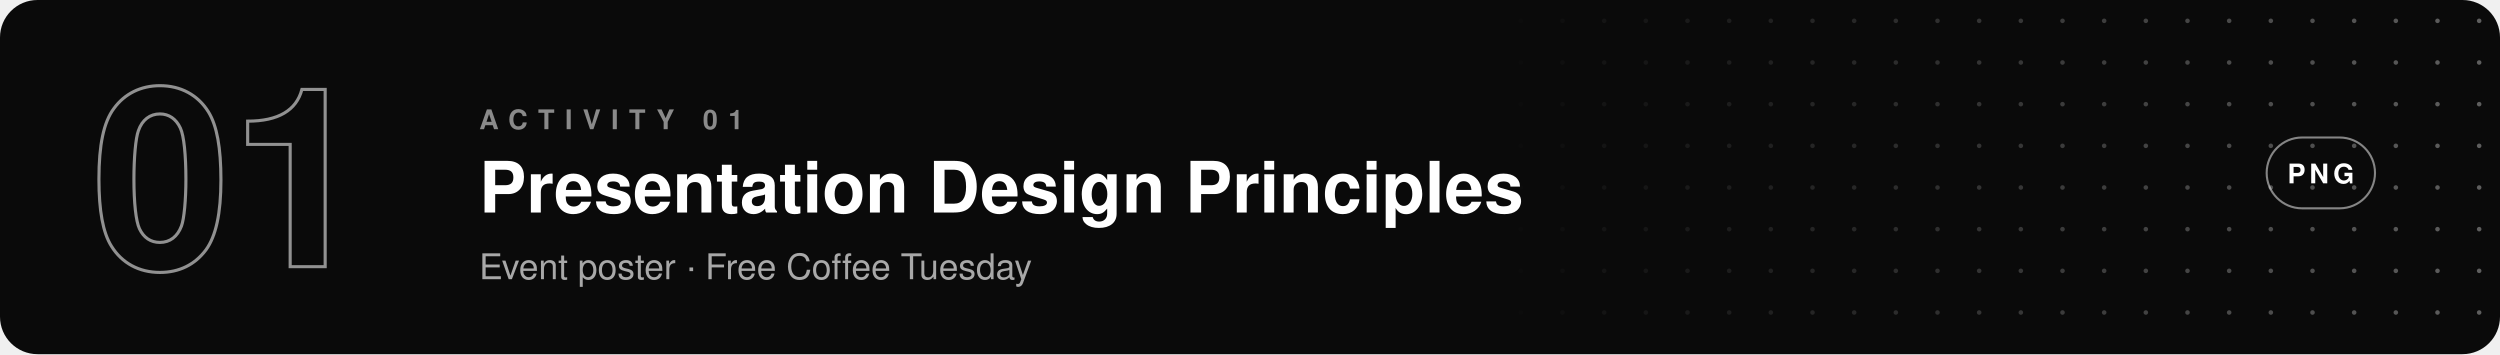
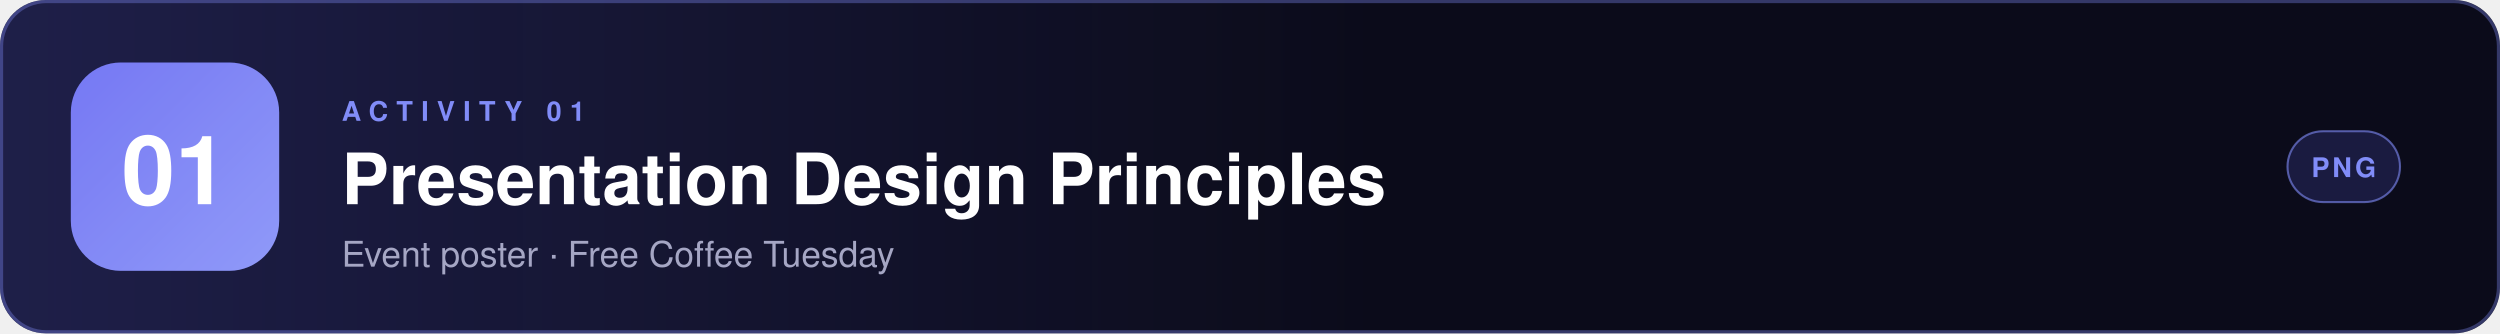
- <svg xmlns="http://www.w3.org/2000/svg" viewBox="0 0 1200 170" width="1200" height="170">
+ <svg xmlns="http://www.w3.org/2000/svg" viewBox="0 0 1200 160" width="1200" height="160">
+   <defs>
+     <linearGradient id="g01" x1="0" y1="0" x2="1" y2="1">
+       <stop offset="0" stop-color="#6366f1" />
+       <stop offset="1" stop-color="#818cf8" />
+     </linearGradient>
+     <linearGradient id="w01" x1="0" x2="1">
+       <stop offset="0" stop-color="#6366f1" stop-opacity="0.22" />
+       <stop offset="0.55" stop-color="#6366f1" stop-opacity="0" />
+     </linearGradient>
+   </defs>
  <style>
    .slide { animation: slide 0.9s ease-out both; }
+     .shine { animation: shine 3.5s ease-in-out infinite; }
    @keyframes slide { from { opacity: 0; transform: translateX(-16px); } to { opacity: 1; transform: none; } }
+     @keyframes shine { 0%,100% { opacity: 0.55; } 50% { opacity: 1; } }
  </style>
-   <rect width="1200" height="170" rx="18" fill="#0a0a0a" />
-   <circle cx="730" cy="10" r="1.1" fill="#fff" opacity="0.01" />
-   <circle cx="750" cy="10" r="1.1" fill="#fff" opacity="0.02" />
-   <circle cx="770" cy="10" r="1.1" fill="#fff" opacity="0.04" />
-   <circle cx="790" cy="10" r="1.1" fill="#fff" opacity="0.05" />
-   <circle cx="810" cy="10" r="1.1" fill="#fff" opacity="0.07" />
-   <circle cx="830" cy="10" r="1.1" fill="#fff" opacity="0.08" />
-   <circle cx="850" cy="10" r="1.1" fill="#fff" opacity="0.09" />
-   <circle cx="870" cy="10" r="1.1" fill="#fff" opacity="0.11" />
-   <circle cx="890" cy="10" r="1.1" fill="#fff" opacity="0.12" />
-   <circle cx="910" cy="10" r="1.1" fill="#fff" opacity="0.14" />
-   <circle cx="930" cy="10" r="1.1" fill="#fff" opacity="0.15" />
-   <circle cx="950" cy="10" r="1.1" fill="#fff" opacity="0.17" />
-   <circle cx="970" cy="10" r="1.1" fill="#fff" opacity="0.18" />
-   <circle cx="990" cy="10" r="1.1" fill="#fff" opacity="0.20" />
-   <circle cx="1010" cy="10" r="1.1" fill="#fff" opacity="0.21" />
-   <circle cx="1030" cy="10" r="1.1" fill="#fff" opacity="0.23" />
-   <circle cx="1050" cy="10" r="1.1" fill="#fff" opacity="0.24" />
-   <circle cx="1070" cy="10" r="1.1" fill="#fff" opacity="0.26" />
-   <circle cx="1090" cy="10" r="1.1" fill="#fff" opacity="0.27" />
-   <circle cx="1110" cy="10" r="1.1" fill="#fff" opacity="0.28" />
-   <circle cx="1130" cy="10" r="1.1" fill="#fff" opacity="0.30" />
-   <circle cx="1150" cy="10" r="1.1" fill="#fff" opacity="0.31" />
-   <circle cx="1170" cy="10" r="1.1" fill="#fff" opacity="0.33" />
-   <circle cx="1190" cy="10" r="1.1" fill="#fff" opacity="0.34" />
-   <circle cx="730" cy="30" r="1.1" fill="#fff" opacity="0.01" />
-   <circle cx="750" cy="30" r="1.1" fill="#fff" opacity="0.02" />
-   <circle cx="770" cy="30" r="1.1" fill="#fff" opacity="0.04" />
-   <circle cx="790" cy="30" r="1.1" fill="#fff" opacity="0.05" />
-   <circle cx="810" cy="30" r="1.1" fill="#fff" opacity="0.07" />
-   <circle cx="830" cy="30" r="1.1" fill="#fff" opacity="0.08" />
-   <circle cx="850" cy="30" r="1.1" fill="#fff" opacity="0.09" />
-   <circle cx="870" cy="30" r="1.1" fill="#fff" opacity="0.11" />
-   <circle cx="890" cy="30" r="1.1" fill="#fff" opacity="0.12" />
-   <circle cx="910" cy="30" r="1.1" fill="#fff" opacity="0.14" />
-   <circle cx="930" cy="30" r="1.1" fill="#fff" opacity="0.15" />
-   <circle cx="950" cy="30" r="1.1" fill="#fff" opacity="0.17" />
-   <circle cx="970" cy="30" r="1.1" fill="#fff" opacity="0.18" />
-   <circle cx="990" cy="30" r="1.1" fill="#fff" opacity="0.20" />
-   <circle cx="1010" cy="30" r="1.1" fill="#fff" opacity="0.21" />
-   <circle cx="1030" cy="30" r="1.1" fill="#fff" opacity="0.23" />
-   <circle cx="1050" cy="30" r="1.1" fill="#fff" opacity="0.24" />
-   <circle cx="1070" cy="30" r="1.1" fill="#fff" opacity="0.26" />
-   <circle cx="1090" cy="30" r="1.1" fill="#fff" opacity="0.27" />
-   <circle cx="1110" cy="30" r="1.1" fill="#fff" opacity="0.28" />
-   <circle cx="1130" cy="30" r="1.1" fill="#fff" opacity="0.30" />
-   <circle cx="1150" cy="30" r="1.1" fill="#fff" opacity="0.31" />
-   <circle cx="1170" cy="30" r="1.1" fill="#fff" opacity="0.33" />
-   <circle cx="1190" cy="30" r="1.1" fill="#fff" opacity="0.34" />
-   <circle cx="730" cy="50" r="1.1" fill="#fff" opacity="0.01" />
-   <circle cx="750" cy="50" r="1.1" fill="#fff" opacity="0.02" />
-   <circle cx="770" cy="50" r="1.1" fill="#fff" opacity="0.04" />
-   <circle cx="790" cy="50" r="1.1" fill="#fff" opacity="0.05" />
-   <circle cx="810" cy="50" r="1.1" fill="#fff" opacity="0.07" />
-   <circle cx="830" cy="50" r="1.1" fill="#fff" opacity="0.08" />
-   <circle cx="850" cy="50" r="1.1" fill="#fff" opacity="0.09" />
-   <circle cx="870" cy="50" r="1.1" fill="#fff" opacity="0.11" />
-   <circle cx="890" cy="50" r="1.1" fill="#fff" opacity="0.12" />
-   <circle cx="910" cy="50" r="1.1" fill="#fff" opacity="0.14" />
-   <circle cx="930" cy="50" r="1.1" fill="#fff" opacity="0.15" />
-   <circle cx="950" cy="50" r="1.1" fill="#fff" opacity="0.17" />
-   <circle cx="970" cy="50" r="1.1" fill="#fff" opacity="0.18" />
-   <circle cx="990" cy="50" r="1.1" fill="#fff" opacity="0.20" />
-   <circle cx="1010" cy="50" r="1.1" fill="#fff" opacity="0.21" />
-   <circle cx="1030" cy="50" r="1.1" fill="#fff" opacity="0.23" />
-   <circle cx="1050" cy="50" r="1.1" fill="#fff" opacity="0.24" />
-   <circle cx="1070" cy="50" r="1.1" fill="#fff" opacity="0.26" />
-   <circle cx="1090" cy="50" r="1.1" fill="#fff" opacity="0.27" />
-   <circle cx="1110" cy="50" r="1.1" fill="#fff" opacity="0.28" />
-   <circle cx="1130" cy="50" r="1.1" fill="#fff" opacity="0.30" />
-   <circle cx="1150" cy="50" r="1.1" fill="#fff" opacity="0.31" />
-   <circle cx="1170" cy="50" r="1.1" fill="#fff" opacity="0.33" />
-   <circle cx="1190" cy="50" r="1.1" fill="#fff" opacity="0.34" />
-   <circle cx="730" cy="70" r="1.1" fill="#fff" opacity="0.01" />
-   <circle cx="750" cy="70" r="1.1" fill="#fff" opacity="0.02" />
-   <circle cx="770" cy="70" r="1.1" fill="#fff" opacity="0.04" />
-   <circle cx="790" cy="70" r="1.1" fill="#fff" opacity="0.05" />
-   <circle cx="810" cy="70" r="1.1" fill="#fff" opacity="0.07" />
-   <circle cx="830" cy="70" r="1.1" fill="#fff" opacity="0.08" />
-   <circle cx="850" cy="70" r="1.1" fill="#fff" opacity="0.09" />
-   <circle cx="870" cy="70" r="1.1" fill="#fff" opacity="0.11" />
-   <circle cx="890" cy="70" r="1.1" fill="#fff" opacity="0.12" />
-   <circle cx="910" cy="70" r="1.1" fill="#fff" opacity="0.14" />
-   <circle cx="930" cy="70" r="1.1" fill="#fff" opacity="0.15" />
-   <circle cx="950" cy="70" r="1.1" fill="#fff" opacity="0.17" />
-   <circle cx="970" cy="70" r="1.1" fill="#fff" opacity="0.18" />
-   <circle cx="990" cy="70" r="1.1" fill="#fff" opacity="0.20" />
-   <circle cx="1010" cy="70" r="1.1" fill="#fff" opacity="0.21" />
-   <circle cx="1030" cy="70" r="1.1" fill="#fff" opacity="0.23" />
-   <circle cx="1050" cy="70" r="1.1" fill="#fff" opacity="0.24" />
-   <circle cx="1070" cy="70" r="1.1" fill="#fff" opacity="0.26" />
-   <circle cx="1090" cy="70" r="1.1" fill="#fff" opacity="0.27" />
-   <circle cx="1110" cy="70" r="1.1" fill="#fff" opacity="0.28" />
-   <circle cx="1130" cy="70" r="1.1" fill="#fff" opacity="0.30" />
-   <circle cx="1150" cy="70" r="1.1" fill="#fff" opacity="0.31" />
-   <circle cx="1170" cy="70" r="1.1" fill="#fff" opacity="0.33" />
-   <circle cx="1190" cy="70" r="1.1" fill="#fff" opacity="0.34" />
-   <circle cx="730" cy="90" r="1.1" fill="#fff" opacity="0.01" />
-   <circle cx="750" cy="90" r="1.1" fill="#fff" opacity="0.02" />
-   <circle cx="770" cy="90" r="1.1" fill="#fff" opacity="0.04" />
-   <circle cx="790" cy="90" r="1.1" fill="#fff" opacity="0.05" />
-   <circle cx="810" cy="90" r="1.1" fill="#fff" opacity="0.07" />
-   <circle cx="830" cy="90" r="1.1" fill="#fff" opacity="0.08" />
-   <circle cx="850" cy="90" r="1.1" fill="#fff" opacity="0.09" />
-   <circle cx="870" cy="90" r="1.1" fill="#fff" opacity="0.11" />
-   <circle cx="890" cy="90" r="1.1" fill="#fff" opacity="0.12" />
-   <circle cx="910" cy="90" r="1.1" fill="#fff" opacity="0.14" />
-   <circle cx="930" cy="90" r="1.1" fill="#fff" opacity="0.15" />
-   <circle cx="950" cy="90" r="1.1" fill="#fff" opacity="0.17" />
-   <circle cx="970" cy="90" r="1.1" fill="#fff" opacity="0.18" />
-   <circle cx="990" cy="90" r="1.1" fill="#fff" opacity="0.20" />
-   <circle cx="1010" cy="90" r="1.1" fill="#fff" opacity="0.21" />
-   <circle cx="1030" cy="90" r="1.1" fill="#fff" opacity="0.23" />
-   <circle cx="1050" cy="90" r="1.1" fill="#fff" opacity="0.24" />
-   <circle cx="1070" cy="90" r="1.1" fill="#fff" opacity="0.26" />
-   <circle cx="1090" cy="90" r="1.1" fill="#fff" opacity="0.27" />
-   <circle cx="1110" cy="90" r="1.1" fill="#fff" opacity="0.28" />
-   <circle cx="1130" cy="90" r="1.1" fill="#fff" opacity="0.30" />
-   <circle cx="1150" cy="90" r="1.1" fill="#fff" opacity="0.31" />
-   <circle cx="1170" cy="90" r="1.1" fill="#fff" opacity="0.33" />
-   <circle cx="1190" cy="90" r="1.1" fill="#fff" opacity="0.34" />
-   <circle cx="730" cy="110" r="1.1" fill="#fff" opacity="0.01" />
-   <circle cx="750" cy="110" r="1.1" fill="#fff" opacity="0.02" />
-   <circle cx="770" cy="110" r="1.1" fill="#fff" opacity="0.04" />
-   <circle cx="790" cy="110" r="1.1" fill="#fff" opacity="0.05" />
-   <circle cx="810" cy="110" r="1.1" fill="#fff" opacity="0.07" />
-   <circle cx="830" cy="110" r="1.1" fill="#fff" opacity="0.08" />
-   <circle cx="850" cy="110" r="1.1" fill="#fff" opacity="0.09" />
-   <circle cx="870" cy="110" r="1.1" fill="#fff" opacity="0.11" />
-   <circle cx="890" cy="110" r="1.1" fill="#fff" opacity="0.12" />
-   <circle cx="910" cy="110" r="1.1" fill="#fff" opacity="0.14" />
-   <circle cx="930" cy="110" r="1.1" fill="#fff" opacity="0.15" />
-   <circle cx="950" cy="110" r="1.1" fill="#fff" opacity="0.17" />
-   <circle cx="970" cy="110" r="1.1" fill="#fff" opacity="0.18" />
-   <circle cx="990" cy="110" r="1.1" fill="#fff" opacity="0.20" />
-   <circle cx="1010" cy="110" r="1.1" fill="#fff" opacity="0.21" />
-   <circle cx="1030" cy="110" r="1.1" fill="#fff" opacity="0.23" />
-   <circle cx="1050" cy="110" r="1.1" fill="#fff" opacity="0.24" />
-   <circle cx="1070" cy="110" r="1.1" fill="#fff" opacity="0.26" />
-   <circle cx="1090" cy="110" r="1.1" fill="#fff" opacity="0.27" />
-   <circle cx="1110" cy="110" r="1.1" fill="#fff" opacity="0.28" />
-   <circle cx="1130" cy="110" r="1.1" fill="#fff" opacity="0.30" />
-   <circle cx="1150" cy="110" r="1.1" fill="#fff" opacity="0.31" />
-   <circle cx="1170" cy="110" r="1.1" fill="#fff" opacity="0.33" />
-   <circle cx="1190" cy="110" r="1.1" fill="#fff" opacity="0.34" />
-   <circle cx="730" cy="130" r="1.1" fill="#fff" opacity="0.01" />
-   <circle cx="750" cy="130" r="1.1" fill="#fff" opacity="0.02" />
-   <circle cx="770" cy="130" r="1.1" fill="#fff" opacity="0.04" />
-   <circle cx="790" cy="130" r="1.1" fill="#fff" opacity="0.05" />
-   <circle cx="810" cy="130" r="1.1" fill="#fff" opacity="0.07" />
-   <circle cx="830" cy="130" r="1.1" fill="#fff" opacity="0.08" />
-   <circle cx="850" cy="130" r="1.1" fill="#fff" opacity="0.09" />
-   <circle cx="870" cy="130" r="1.1" fill="#fff" opacity="0.11" />
-   <circle cx="890" cy="130" r="1.1" fill="#fff" opacity="0.12" />
-   <circle cx="910" cy="130" r="1.1" fill="#fff" opacity="0.14" />
-   <circle cx="930" cy="130" r="1.1" fill="#fff" opacity="0.15" />
-   <circle cx="950" cy="130" r="1.1" fill="#fff" opacity="0.17" />
-   <circle cx="970" cy="130" r="1.1" fill="#fff" opacity="0.18" />
-   <circle cx="990" cy="130" r="1.1" fill="#fff" opacity="0.20" />
-   <circle cx="1010" cy="130" r="1.1" fill="#fff" opacity="0.21" />
-   <circle cx="1030" cy="130" r="1.1" fill="#fff" opacity="0.23" />
-   <circle cx="1050" cy="130" r="1.1" fill="#fff" opacity="0.24" />
-   <circle cx="1070" cy="130" r="1.1" fill="#fff" opacity="0.26" />
-   <circle cx="1090" cy="130" r="1.1" fill="#fff" opacity="0.27" />
-   <circle cx="1110" cy="130" r="1.1" fill="#fff" opacity="0.28" />
-   <circle cx="1130" cy="130" r="1.1" fill="#fff" opacity="0.30" />
-   <circle cx="1150" cy="130" r="1.1" fill="#fff" opacity="0.31" />
-   <circle cx="1170" cy="130" r="1.1" fill="#fff" opacity="0.33" />
-   <circle cx="1190" cy="130" r="1.1" fill="#fff" opacity="0.34" />
-   <circle cx="730" cy="150" r="1.1" fill="#fff" opacity="0.01" />
-   <circle cx="750" cy="150" r="1.1" fill="#fff" opacity="0.02" />
-   <circle cx="770" cy="150" r="1.1" fill="#fff" opacity="0.04" />
-   <circle cx="790" cy="150" r="1.1" fill="#fff" opacity="0.05" />
-   <circle cx="810" cy="150" r="1.1" fill="#fff" opacity="0.07" />
-   <circle cx="830" cy="150" r="1.1" fill="#fff" opacity="0.08" />
-   <circle cx="850" cy="150" r="1.1" fill="#fff" opacity="0.09" />
-   <circle cx="870" cy="150" r="1.1" fill="#fff" opacity="0.11" />
-   <circle cx="890" cy="150" r="1.1" fill="#fff" opacity="0.12" />
-   <circle cx="910" cy="150" r="1.1" fill="#fff" opacity="0.14" />
-   <circle cx="930" cy="150" r="1.1" fill="#fff" opacity="0.15" />
-   <circle cx="950" cy="150" r="1.1" fill="#fff" opacity="0.17" />
-   <circle cx="970" cy="150" r="1.1" fill="#fff" opacity="0.18" />
-   <circle cx="990" cy="150" r="1.1" fill="#fff" opacity="0.20" />
-   <circle cx="1010" cy="150" r="1.1" fill="#fff" opacity="0.21" />
-   <circle cx="1030" cy="150" r="1.1" fill="#fff" opacity="0.23" />
-   <circle cx="1050" cy="150" r="1.1" fill="#fff" opacity="0.24" />
-   <circle cx="1070" cy="150" r="1.1" fill="#fff" opacity="0.26" />
-   <circle cx="1090" cy="150" r="1.1" fill="#fff" opacity="0.27" />
-   <circle cx="1110" cy="150" r="1.1" fill="#fff" opacity="0.28" />
-   <circle cx="1130" cy="150" r="1.1" fill="#fff" opacity="0.30" />
-   <circle cx="1150" cy="150" r="1.1" fill="#fff" opacity="0.31" />
-   <circle cx="1170" cy="150" r="1.1" fill="#fff" opacity="0.33" />
-   <circle cx="1190" cy="150" r="1.1" fill="#fff" opacity="0.34" />
-   <text x="44" y="128" font-family="Helvetica Neue, Helvetica, Arial, sans-serif" font-size="120" font-weight="800" fill="none" stroke="#fff" stroke-opacity="0.55" stroke-width="1.5">01</text>
+   <rect width="1200" height="160" rx="22" fill="#0b0b1a" />
+   <rect width="1200" height="160" rx="22" fill="url(#w01)" />
+   <rect x="0.75" y="0.75" width="1198.5" height="158.5" rx="21.5" fill="none" stroke="#818cf8" stroke-opacity="0.35" stroke-width="1.5" />
+   <rect x="34" y="30" width="100" height="100" rx="24" fill="url(#g01)" />
+   <rect x="34" y="30" width="100" height="100" rx="24" fill="#fff" opacity="0.12" class="shine" />
+   <text x="84" y="98" text-anchor="middle" font-family="Helvetica Neue, Helvetica, Arial, sans-serif" font-size="46" font-weight="800" fill="#fff">01</text>
  <g class="slide">
-     <text x="230" y="62" font-family="Helvetica Neue, Helvetica, Arial, sans-serif" font-size="13" font-weight="700" letter-spacing="5" fill="#8a8a8a">ACTIVITY 01</text>
-     <text x="230" y="102" font-family="Helvetica Neue, Helvetica, Arial, sans-serif" font-size="34" font-weight="800" fill="#fff">Presentation Design Principles</text>
-     <text x="230" y="134" font-family="Helvetica Neue, Helvetica, Arial, sans-serif" font-size="17" fill="#a8a8a8">Event poster · Free Coffee Tuesday</text>
+     <text x="164" y="58" font-family="Helvetica Neue, Helvetica, Arial, sans-serif" font-size="13" font-weight="700" letter-spacing="4" fill="#818cf8">ACTIVITY 01</text>
+     <text x="164" y="98" font-family="Helvetica Neue, Helvetica, Arial, sans-serif" font-size="34" font-weight="800" fill="#ffffff">Presentation Design Principles</text>
+     <text x="164" y="128" font-family="Helvetica Neue, Helvetica, Arial, sans-serif" font-size="17" fill="#a5a6c4">Event poster · Free Coffee Tuesday</text>
  </g>
-   <rect x="1088" y="66" width="52" height="34" rx="17" fill="none" stroke="#fff" stroke-opacity="0.5" />
-   <text x="1114.0" y="88" text-anchor="middle" font-family="Helvetica Neue, Helvetica, Arial, sans-serif" font-size="13" font-weight="700" letter-spacing="2" fill="#fff">PNG</text>
+   <rect x="1098" y="63" width="54" height="34" rx="17" fill="#6366f1" fill-opacity="0.18" stroke="#818cf8" stroke-opacity="0.6" />
+   <text x="1125.0" y="85" text-anchor="middle" font-family="Helvetica Neue, Helvetica, Arial, sans-serif" font-size="13" font-weight="700" letter-spacing="1.5" fill="#818cf8">PNG</text>
</svg>
